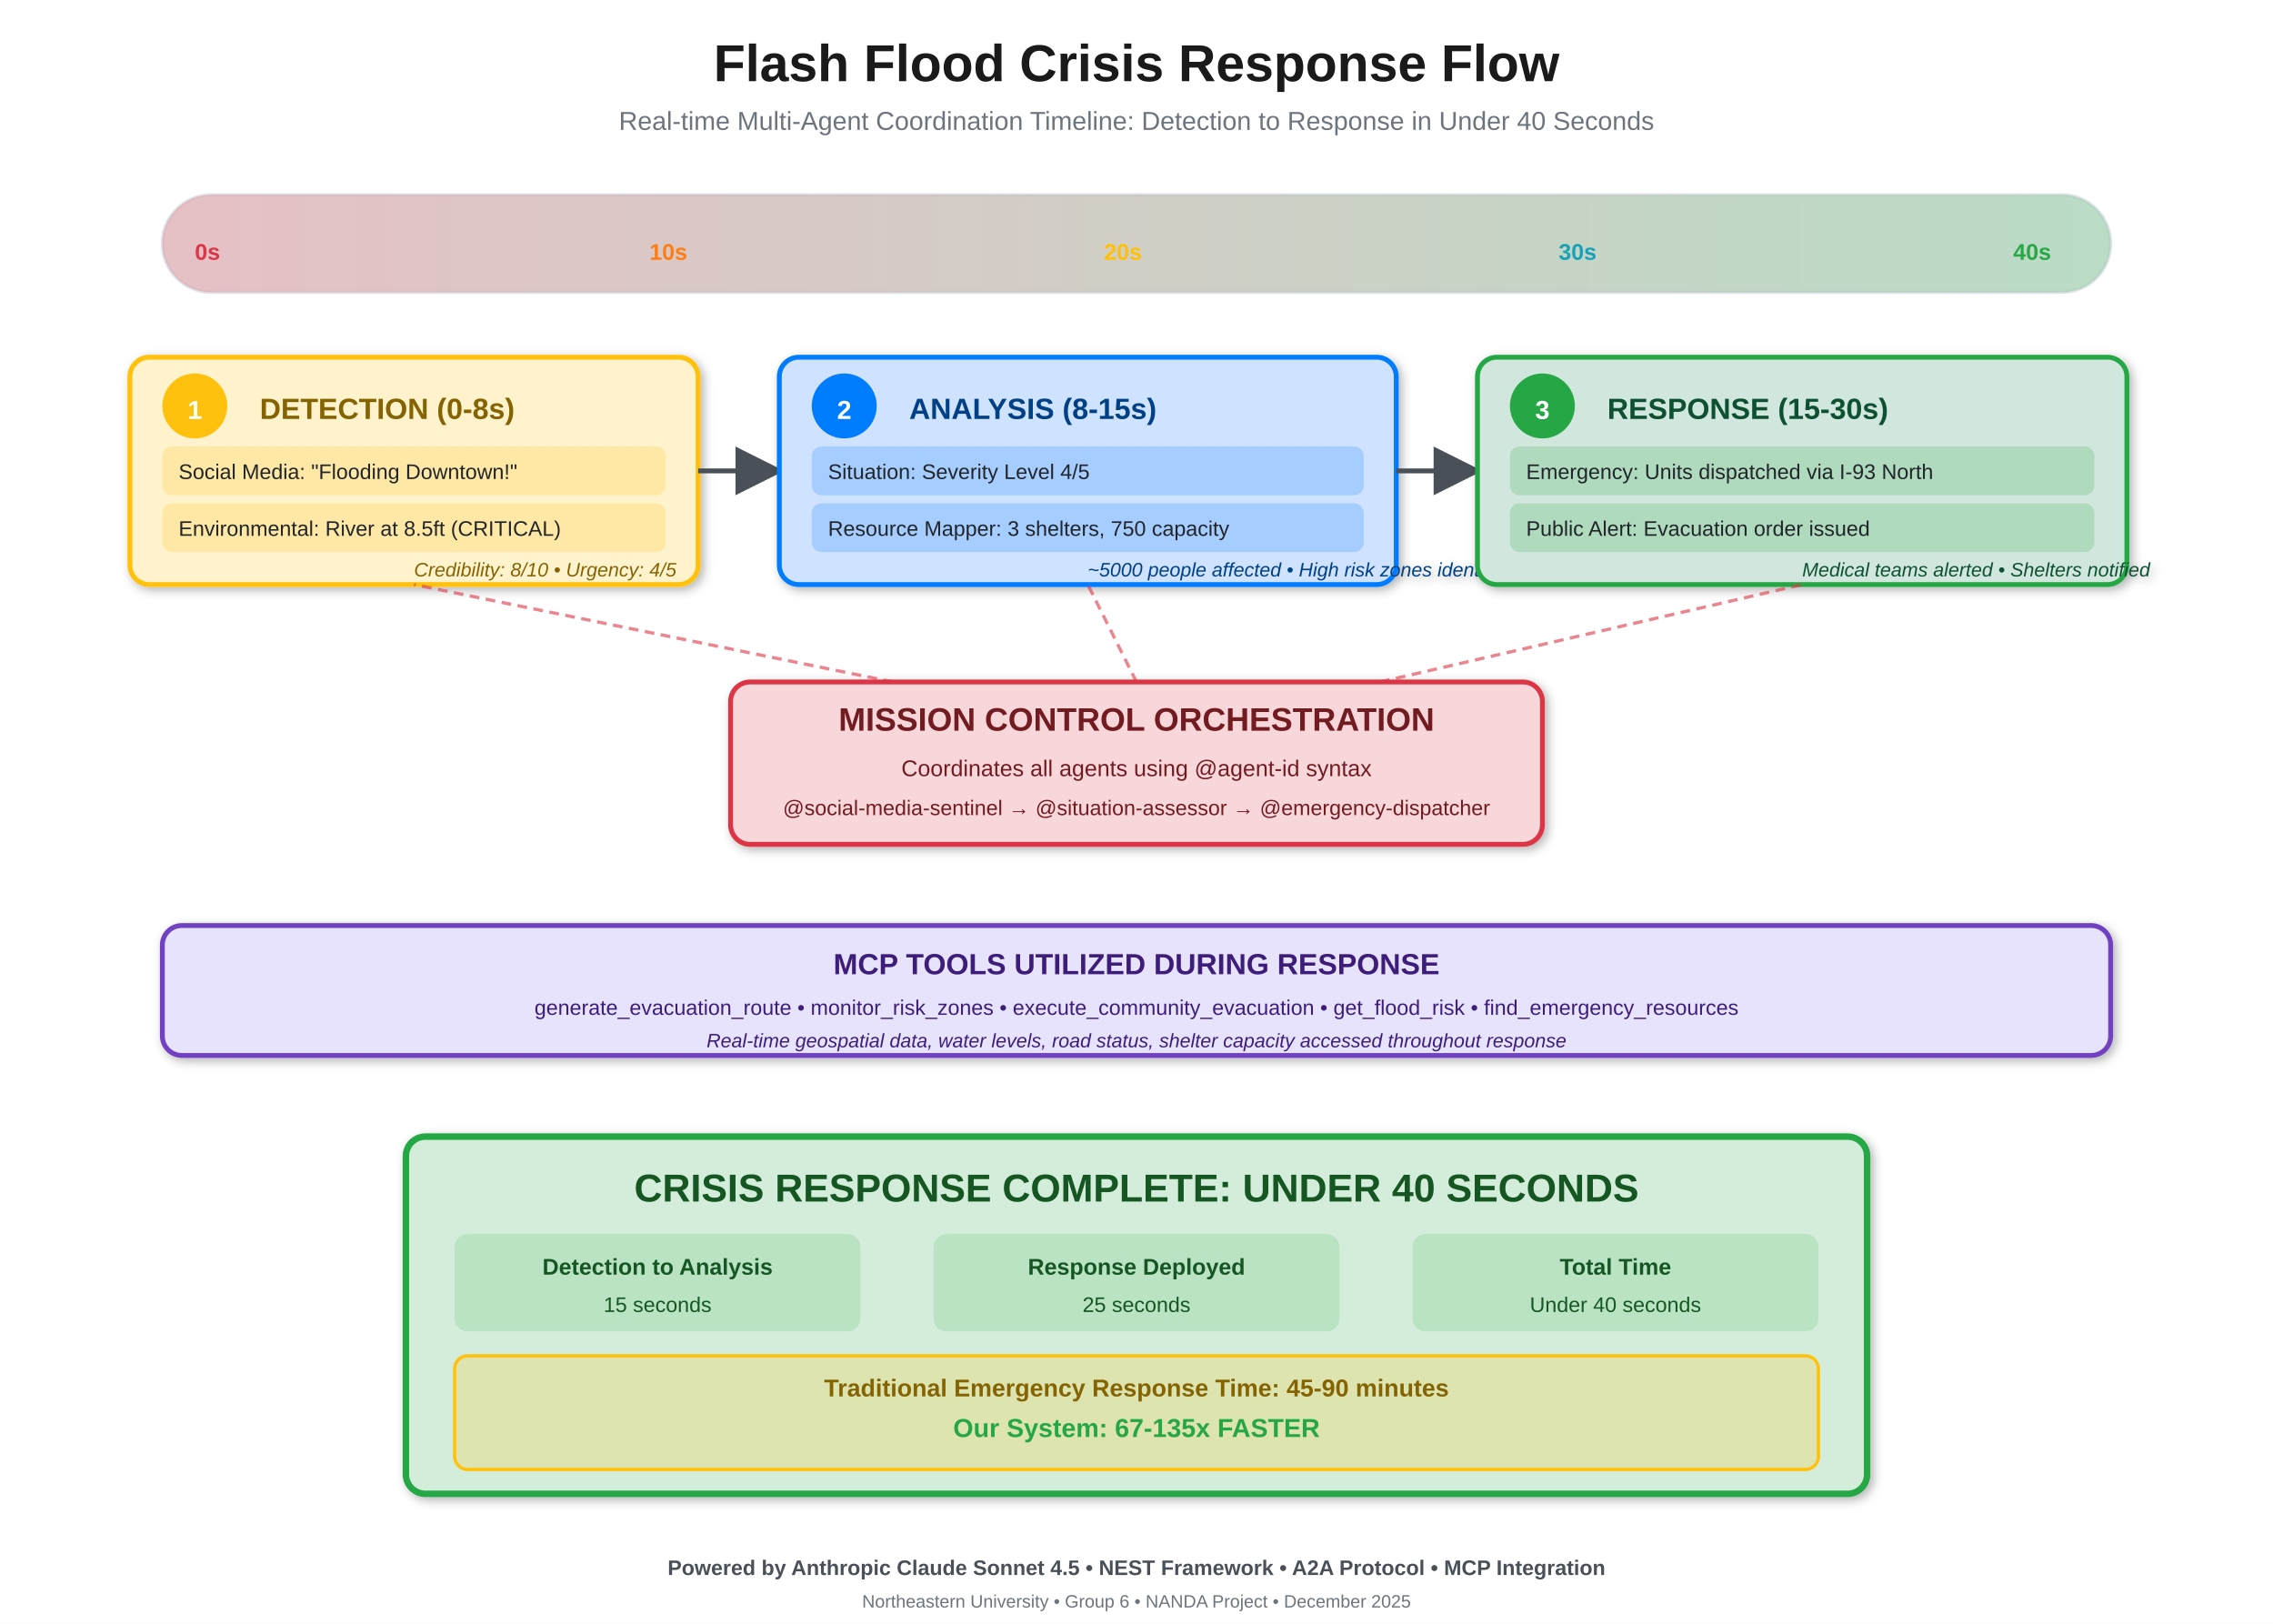
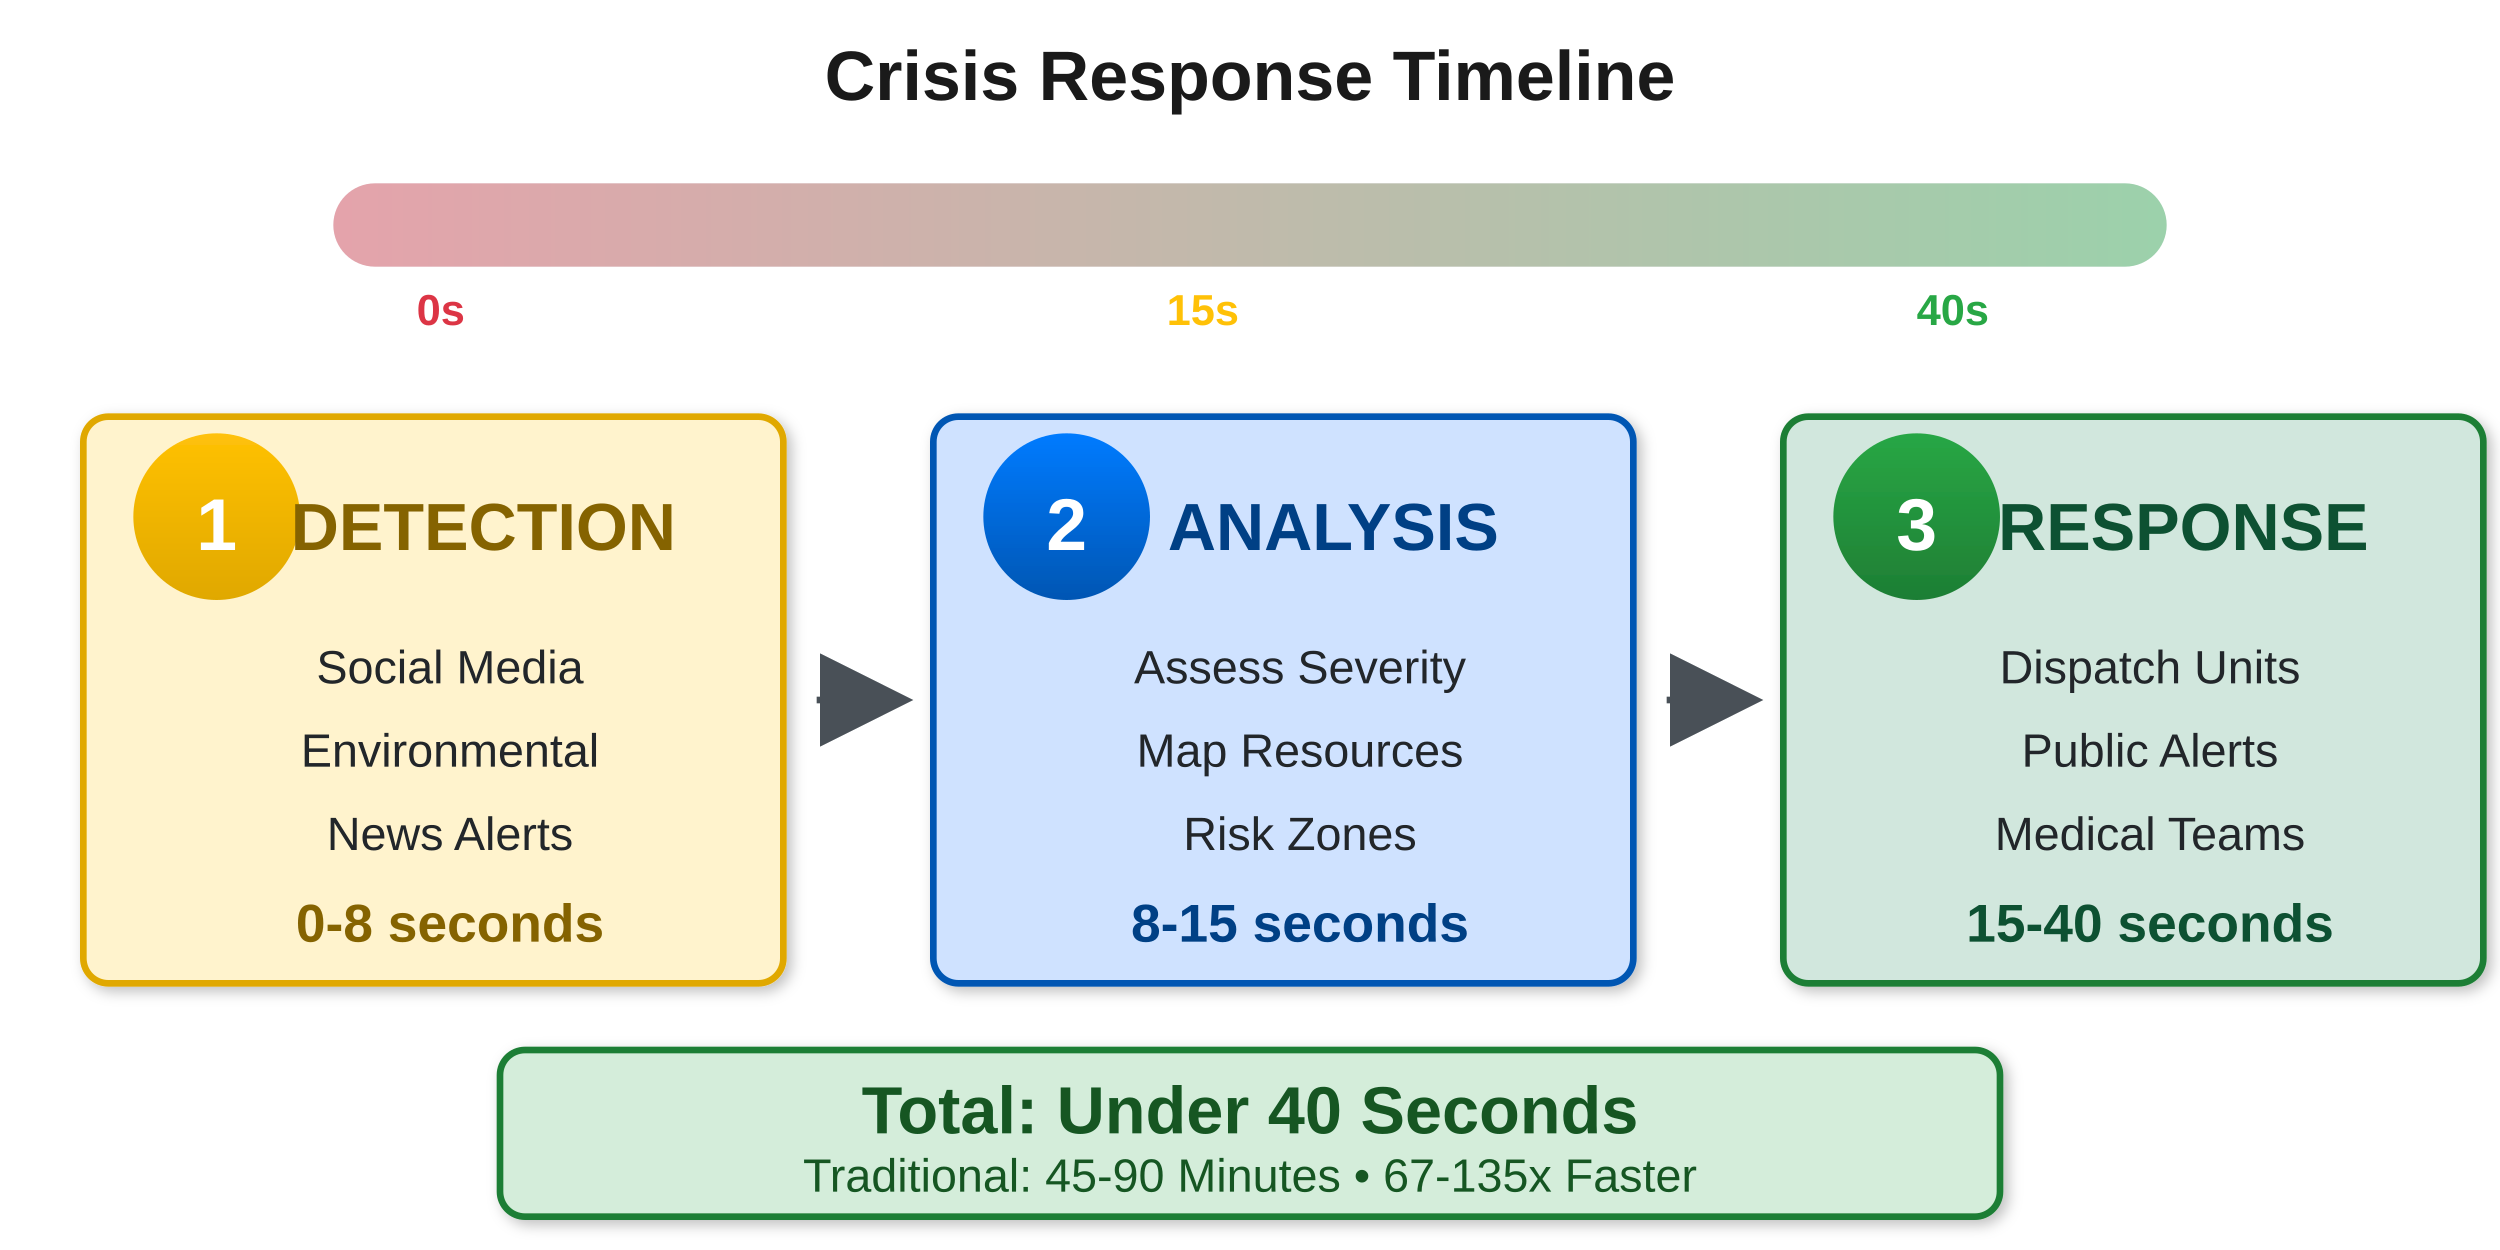
- <svg xmlns="http://www.w3.org/2000/svg" viewBox="0 0 1400 1000">
+ <svg xmlns="http://www.w3.org/2000/svg" viewBox="0 0 1500 750">
  <defs>
    <filter id="shadow" x="-50%" y="-50%" width="200%" height="200%">
-       <feGaussianBlur in="SourceAlpha" stdDeviation="3" />
-       <feOffset dx="2" dy="2" result="offsetblur" />
+       <feGaussianBlur in="SourceAlpha" stdDeviation="4" />
+       <feOffset dx="3" dy="3" result="offsetblur" />
      <feComponentTransfer>
-         <feFuncA type="linear" slope="0.3" />
+         <feFuncA type="linear" slope="0.25" />
      </feComponentTransfer>
      <feMerge>
        <feMergeNode />
        <feMergeNode in="SourceGraphic" />
      </feMerge>
    </filter>
-     <marker id="arrow" markerWidth="10" markerHeight="10" refX="9" refY="5" orient="auto">
-       <polygon points="0 0, 10 5, 0 10" fill="#495057" />
+     <marker id="arrow" markerWidth="14" markerHeight="14" refX="12" refY="7" orient="auto">
+       <polygon points="0 0, 14 7, 0 14" fill="#495057" />
    </marker>
-   </defs>
-   <rect width="1400" height="1000" fill="#ffffff" />
-   <text x="700" y="50" font-family="Arial, sans-serif" font-size="32" font-weight="bold" text-anchor="middle" fill="#1a1a1a">
-     Flash Flood Crisis Response Flow
-   </text>
-   <text x="700" y="80" font-family="Arial, sans-serif" font-size="16" text-anchor="middle" fill="#6c757d">
-     Real-time Multi-Agent Coordination Timeline: Detection to Response in Under 40 Seconds
-   </text>
-   <rect x="100" y="120" width="1200" height="60" rx="30" fill="#e9ecef" stroke="#dee2e6" stroke-width="2" />
-   <rect x="100" y="120" width="1200" height="60" rx="30" fill="url(#timeGrad)" opacity="0.3" />
-   <defs>
    <linearGradient id="timeGrad" x1="0%" y1="0%" x2="100%" y2="0%">
-       <stop offset="0%" style="stop-color:#dc3545;stop-opacity:0.8" />
-       <stop offset="100%" style="stop-color:#28a745;stop-opacity:0.8" />
+       <stop offset="0%" style="stop-color:#dc3545;stop-opacity:0.4" />
+       <stop offset="100%" style="stop-color:#28a745;stop-opacity:0.4" />
+     </linearGradient>
+     <linearGradient id="detectionGrad" x1="0%" y1="0%" x2="0%" y2="100%">
+       <stop offset="0%" style="stop-color:#ffc107;stop-opacity:1" />
+       <stop offset="100%" style="stop-color:#e0a800;stop-opacity:1" />
+     </linearGradient>
+     <linearGradient id="analysisGrad" x1="0%" y1="0%" x2="0%" y2="100%">
+       <stop offset="0%" style="stop-color:#007bff;stop-opacity:1" />
+       <stop offset="100%" style="stop-color:#0056b3;stop-opacity:1" />
+     </linearGradient>
+     <linearGradient id="responseGrad" x1="0%" y1="0%" x2="0%" y2="100%">
+       <stop offset="0%" style="stop-color:#28a745;stop-opacity:1" />
+       <stop offset="100%" style="stop-color:#1e7e34;stop-opacity:1" />
    </linearGradient>
  </defs>
-   <text x="120" y="160" font-family="Arial, sans-serif" font-size="14" font-weight="bold" fill="#dc3545">0s</text>
-   <text x="400" y="160" font-family="Arial, sans-serif" font-size="14" font-weight="bold" fill="#fd7e14">10s</text>
-   <text x="680" y="160" font-family="Arial, sans-serif" font-size="14" font-weight="bold" fill="#ffc107">20s</text>
-   <text x="960" y="160" font-family="Arial, sans-serif" font-size="14" font-weight="bold" fill="#17a2b8">30s</text>
-   <text x="1240" y="160" font-family="Arial, sans-serif" font-size="14" font-weight="bold" fill="#28a745">40s</text>
+   <rect width="1500" height="750" fill="#ffffff" />
+   <text x="750" y="60" font-family="Arial, sans-serif" font-size="42" font-weight="bold" text-anchor="middle" fill="#1a1a1a">
+     Crisis Response Timeline
+   </text>
+   <rect x="200" y="110" width="1100" height="50" rx="25" fill="#e9ecef" />
+   <rect x="200" y="110" width="1100" height="50" rx="25" fill="url(#timeGrad)" />
+   <text x="250" y="195" font-family="Arial, sans-serif" font-size="26" font-weight="bold" fill="#dc3545">0s</text>
+   <text x="700" y="195" font-family="Arial, sans-serif" font-size="26" font-weight="bold" fill="#ffc107">15s</text>
+   <text x="1150" y="195" font-family="Arial, sans-serif" font-size="26" font-weight="bold" fill="#28a745">40s</text>
  <g filter="url(#shadow)">
-     <rect x="80" y="220" width="350" height="140" rx="12" fill="#fff3cd" stroke="#ffc107" stroke-width="3" />
-     <circle cx="120" cy="250" r="20" fill="#ffc107" />
-     <text x="120" y="258" font-family="Arial, sans-serif" font-size="16" font-weight="bold" text-anchor="middle" fill="white">1</text>
-     <text x="160" y="258" font-family="Arial, sans-serif" font-size="18" font-weight="bold" fill="#856404">
-       DETECTION (0-8s)
+     <rect x="50" y="250" width="420" height="340" rx="15" fill="#fff3cd" stroke="#e0a800" stroke-width="4" />
+     <circle cx="130" cy="310" r="50" fill="url(#detectionGrad)" />
+     <text x="130" y="330" font-family="Arial, sans-serif" font-size="44" font-weight="bold" text-anchor="middle" fill="white">1</text>
+     <text x="290" y="330" font-family="Arial, sans-serif" font-size="40" font-weight="bold" text-anchor="middle" fill="#856404">
+       DETECTION
    </text>
-     <rect x="100" y="275" width="310" height="30" rx="6" fill="rgba(255,193,7,0.2)" />
-     <text x="110" y="295" font-family="Arial, sans-serif" font-size="13" fill="#212529">
-       Social Media: "Flooding Downtown!"
+     <text x="270" y="410" font-family="Arial, sans-serif" font-size="28" text-anchor="middle" fill="#212529">
+       Social Media
    </text>
-     <rect x="100" y="310" width="310" height="30" rx="6" fill="rgba(255,193,7,0.2)" />
-     <text x="110" y="330" font-family="Arial, sans-serif" font-size="13" fill="#212529">
-       Environmental: River at 8.5ft (CRITICAL)
+     <text x="270" y="460" font-family="Arial, sans-serif" font-size="28" text-anchor="middle" fill="#212529">
+       Environmental
    </text>
-     <text x="255" y="355" font-family="Arial, sans-serif" font-size="12" font-style="italic" fill="#856404">
-       Credibility: 8/10 • Urgency: 4/5
+     <text x="270" y="510" font-family="Arial, sans-serif" font-size="28" text-anchor="middle" fill="#212529">
+       News Alerts
+     </text>
+     <text x="270" y="565" font-family="Arial, sans-serif" font-size="32" font-weight="bold" text-anchor="middle" fill="#856404">
+       0-8 seconds
    </text>
  </g>
-   <line x1="430" y1="290" x2="480" y2="290" stroke="#495057" stroke-width="3" marker-end="url(#arrow)" />
+   <line x1="490" y1="420" x2="540" y2="420" stroke="#495057" stroke-width="4" marker-end="url(#arrow)" />
  <g filter="url(#shadow)">
-     <rect x="480" y="220" width="380" height="140" rx="12" fill="#cfe2ff" stroke="#007bff" stroke-width="3" />
-     <circle cx="520" cy="250" r="20" fill="#007bff" />
-     <text x="520" y="258" font-family="Arial, sans-serif" font-size="16" font-weight="bold" text-anchor="middle" fill="white">2</text>
-     <text x="560" y="258" font-family="Arial, sans-serif" font-size="18" font-weight="bold" fill="#004085">
-       ANALYSIS (8-15s)
+     <rect x="560" y="250" width="420" height="340" rx="15" fill="#cfe2ff" stroke="#0056b3" stroke-width="4" />
+     <circle cx="640" cy="310" r="50" fill="url(#analysisGrad)" />
+     <text x="640" y="330" font-family="Arial, sans-serif" font-size="44" font-weight="bold" text-anchor="middle" fill="white">2</text>
+     <text x="800" y="330" font-family="Arial, sans-serif" font-size="40" font-weight="bold" text-anchor="middle" fill="#004085">
+       ANALYSIS
    </text>
-     <rect x="500" y="275" width="340" height="30" rx="6" fill="rgba(0,123,255,0.2)" />
-     <text x="510" y="295" font-family="Arial, sans-serif" font-size="13" fill="#212529">
-       Situation: Severity Level 4/5
+     <text x="780" y="410" font-family="Arial, sans-serif" font-size="28" text-anchor="middle" fill="#212529">
+       Assess Severity
    </text>
-     <rect x="500" y="310" width="340" height="30" rx="6" fill="rgba(0,123,255,0.2)" />
-     <text x="510" y="330" font-family="Arial, sans-serif" font-size="13" fill="#212529">
-       Resource Mapper: 3 shelters, 750 capacity
+     <text x="780" y="460" font-family="Arial, sans-serif" font-size="28" text-anchor="middle" fill="#212529">
+       Map Resources
    </text>
-     <text x="670" y="355" font-family="Arial, sans-serif" font-size="12" font-style="italic" fill="#004085">
-       ~5000 people affected • High risk zones identified
+     <text x="780" y="510" font-family="Arial, sans-serif" font-size="28" text-anchor="middle" fill="#212529">
+       Risk Zones
+     </text>
+     <text x="780" y="565" font-family="Arial, sans-serif" font-size="32" font-weight="bold" text-anchor="middle" fill="#004085">
+       8-15 seconds
    </text>
  </g>
-   <line x1="860" y1="290" x2="910" y2="290" stroke="#495057" stroke-width="3" marker-end="url(#arrow)" />
+   <line x1="1000" y1="420" x2="1050" y2="420" stroke="#495057" stroke-width="4" marker-end="url(#arrow)" />
  <g filter="url(#shadow)">
-     <rect x="910" y="220" width="400" height="140" rx="12" fill="#d1e7dd" stroke="#28a745" stroke-width="3" />
-     <circle cx="950" cy="250" r="20" fill="#28a745" />
-     <text x="950" y="258" font-family="Arial, sans-serif" font-size="16" font-weight="bold" text-anchor="middle" fill="white">3</text>
-     <text x="990" y="258" font-family="Arial, sans-serif" font-size="18" font-weight="bold" fill="#0f5132">
-       RESPONSE (15-30s)
+     <rect x="1070" y="250" width="420" height="340" rx="15" fill="#d1e7dd" stroke="#1e7e34" stroke-width="4" />
+     <circle cx="1150" cy="310" r="50" fill="url(#responseGrad)" />
+     <text x="1150" y="330" font-family="Arial, sans-serif" font-size="44" font-weight="bold" text-anchor="middle" fill="white">3</text>
+     <text x="1310" y="330" font-family="Arial, sans-serif" font-size="40" font-weight="bold" text-anchor="middle" fill="#0f5132">
+       RESPONSE
    </text>
-     <rect x="930" y="275" width="360" height="30" rx="6" fill="rgba(40,167,69,0.2)" />
-     <text x="940" y="295" font-family="Arial, sans-serif" font-size="13" fill="#212529">
-       Emergency: Units dispatched via I-93 North
+     <text x="1290" y="410" font-family="Arial, sans-serif" font-size="28" text-anchor="middle" fill="#212529">
+       Dispatch Units
    </text>
-     <rect x="930" y="310" width="360" height="30" rx="6" fill="rgba(40,167,69,0.2)" />
-     <text x="940" y="330" font-family="Arial, sans-serif" font-size="13" fill="#212529">
-       Public Alert: Evacuation order issued
+     <text x="1290" y="460" font-family="Arial, sans-serif" font-size="28" text-anchor="middle" fill="#212529">
+       Public Alerts
    </text>
-     <text x="1110" y="355" font-family="Arial, sans-serif" font-size="12" font-style="italic" fill="#0f5132">
-       Medical teams alerted • Shelters notified
+     <text x="1290" y="510" font-family="Arial, sans-serif" font-size="28" text-anchor="middle" fill="#212529">
+       Medical Teams
+     </text>
+     <text x="1290" y="565" font-family="Arial, sans-serif" font-size="32" font-weight="bold" text-anchor="middle" fill="#0f5132">
+       15-40 seconds
    </text>
  </g>
  <g filter="url(#shadow)">
-     <rect x="450" y="420" width="500" height="100" rx="12" fill="#f8d7da" stroke="#dc3545" stroke-width="3" />
-     <text x="700" y="450" font-family="Arial, sans-serif" font-size="20" font-weight="bold" text-anchor="middle" fill="#721c24">
-       MISSION CONTROL ORCHESTRATION
+     <rect x="300" y="630" width="900" height="100" rx="15" fill="#d4edda" stroke="#1e7e34" stroke-width="4" />
+     <text x="750" y="680" font-family="Arial, sans-serif" font-size="40" font-weight="bold" text-anchor="middle" fill="#155724">
+       Total: Under 40 Seconds
    </text>
-     <text x="700" y="478" font-family="Arial, sans-serif" font-size="14" text-anchor="middle" fill="#721c24">
-       Coordinates all agents using @agent-id syntax
-     </text>
-     <text x="700" y="502" font-family="Arial, sans-serif" font-size="13" text-anchor="middle" fill="#721c24">
-       @social-media-sentinel → @situation-assessor → @emergency-dispatcher
+     <text x="750" y="715" font-family="Arial, sans-serif" font-size="28" text-anchor="middle" fill="#155724">
+       Traditional: 45-90 Minutes  •  67-135x Faster
    </text>
  </g>
-   <line x1="550" y1="420" x2="255" y2="360" stroke="#dc3545" stroke-width="2" stroke-dasharray="6,4" opacity="0.6" />
-   <line x1="700" y1="420" x2="670" y2="360" stroke="#dc3545" stroke-width="2" stroke-dasharray="6,4" opacity="0.6" />
-   <line x1="850" y1="420" x2="1110" y2="360" stroke="#dc3545" stroke-width="2" stroke-dasharray="6,4" opacity="0.6" />
-   <g filter="url(#shadow)">
-     <rect x="100" y="570" width="1200" height="80" rx="12" fill="#e7e3fc" stroke="#6f42c1" stroke-width="3" />
-     <text x="700" y="600" font-family="Arial, sans-serif" font-size="18" font-weight="bold" text-anchor="middle" fill="#3d1f7a">
-       MCP TOOLS UTILIZED DURING RESPONSE
-     </text>
-     <text x="700" y="625" font-family="Arial, sans-serif" font-size="13" text-anchor="middle" fill="#3d1f7a">
-       generate_evacuation_route • monitor_risk_zones • execute_community_evacuation • get_flood_risk • find_emergency_resources
-     </text>
-     <text x="700" y="645" font-family="Arial, sans-serif" font-size="12" font-style="italic" text-anchor="middle" fill="#3d1f7a">
-       Real-time geospatial data, water levels, road status, shelter capacity accessed throughout response
-     </text>
-   </g>
-   <g filter="url(#shadow)">
-     <rect x="250" y="700" width="900" height="220" rx="12" fill="#d4edda" stroke="#28a745" stroke-width="4" />
-     <text x="700" y="740" font-family="Arial, sans-serif" font-size="24" font-weight="bold" text-anchor="middle" fill="#155724">
-       CRISIS RESPONSE COMPLETE: UNDER 40 SECONDS
-     </text>
-     <g>
-       <rect x="280" y="760" width="250" height="60" rx="8" fill="rgba(40,167,69,0.15)" />
-       <text x="405" y="785" font-family="Arial, sans-serif" font-size="14" font-weight="600" text-anchor="middle" fill="#155724">
-         Detection to Analysis
-       </text>
-       <text x="405" y="808" font-family="Arial, sans-serif" font-size="13" text-anchor="middle" fill="#155724">
-         15 seconds
-       </text>
-     </g>
-     <g>
-       <rect x="575" y="760" width="250" height="60" rx="8" fill="rgba(40,167,69,0.15)" />
-       <text x="700" y="785" font-family="Arial, sans-serif" font-size="14" font-weight="600" text-anchor="middle" fill="#155724">
-         Response Deployed
-       </text>
-       <text x="700" y="808" font-family="Arial, sans-serif" font-size="13" text-anchor="middle" fill="#155724">
-         25 seconds
-       </text>
-     </g>
-     <g>
-       <rect x="870" y="760" width="250" height="60" rx="8" fill="rgba(40,167,69,0.15)" />
-       <text x="995" y="785" font-family="Arial, sans-serif" font-size="14" font-weight="600" text-anchor="middle" fill="#155724">
-         Total Time
-       </text>
-       <text x="995" y="808" font-family="Arial, sans-serif" font-size="13" text-anchor="middle" fill="#155724">
-         Under 40 seconds
-       </text>
-     </g>
-     <rect x="280" y="835" width="840" height="70" rx="8" fill="rgba(255,193,7,0.2)" stroke="#ffc107" stroke-width="2" />
-     <text x="700" y="860" font-family="Arial, sans-serif" font-size="15" font-weight="600" text-anchor="middle" fill="#856404">
-       Traditional Emergency Response Time: 45-90 minutes
-     </text>
-     <text x="700" y="885" font-family="Arial, sans-serif" font-size="16" font-weight="bold" text-anchor="middle" fill="#28a745">
-       Our System: 67-135x FASTER
-     </text>
-   </g>
-   <text x="700" y="970" font-family="Arial, sans-serif" font-size="13" font-weight="600" text-anchor="middle" fill="#495057">
-     Powered by Anthropic Claude Sonnet 4.5 • NEST Framework • A2A Protocol • MCP Integration
-   </text>
-   <text x="700" y="990" font-family="Arial, sans-serif" font-size="11" text-anchor="middle" fill="#6c757d">
-     Northeastern University • Group 6 • NANDA Project • December 2025
-   </text>
</svg>
